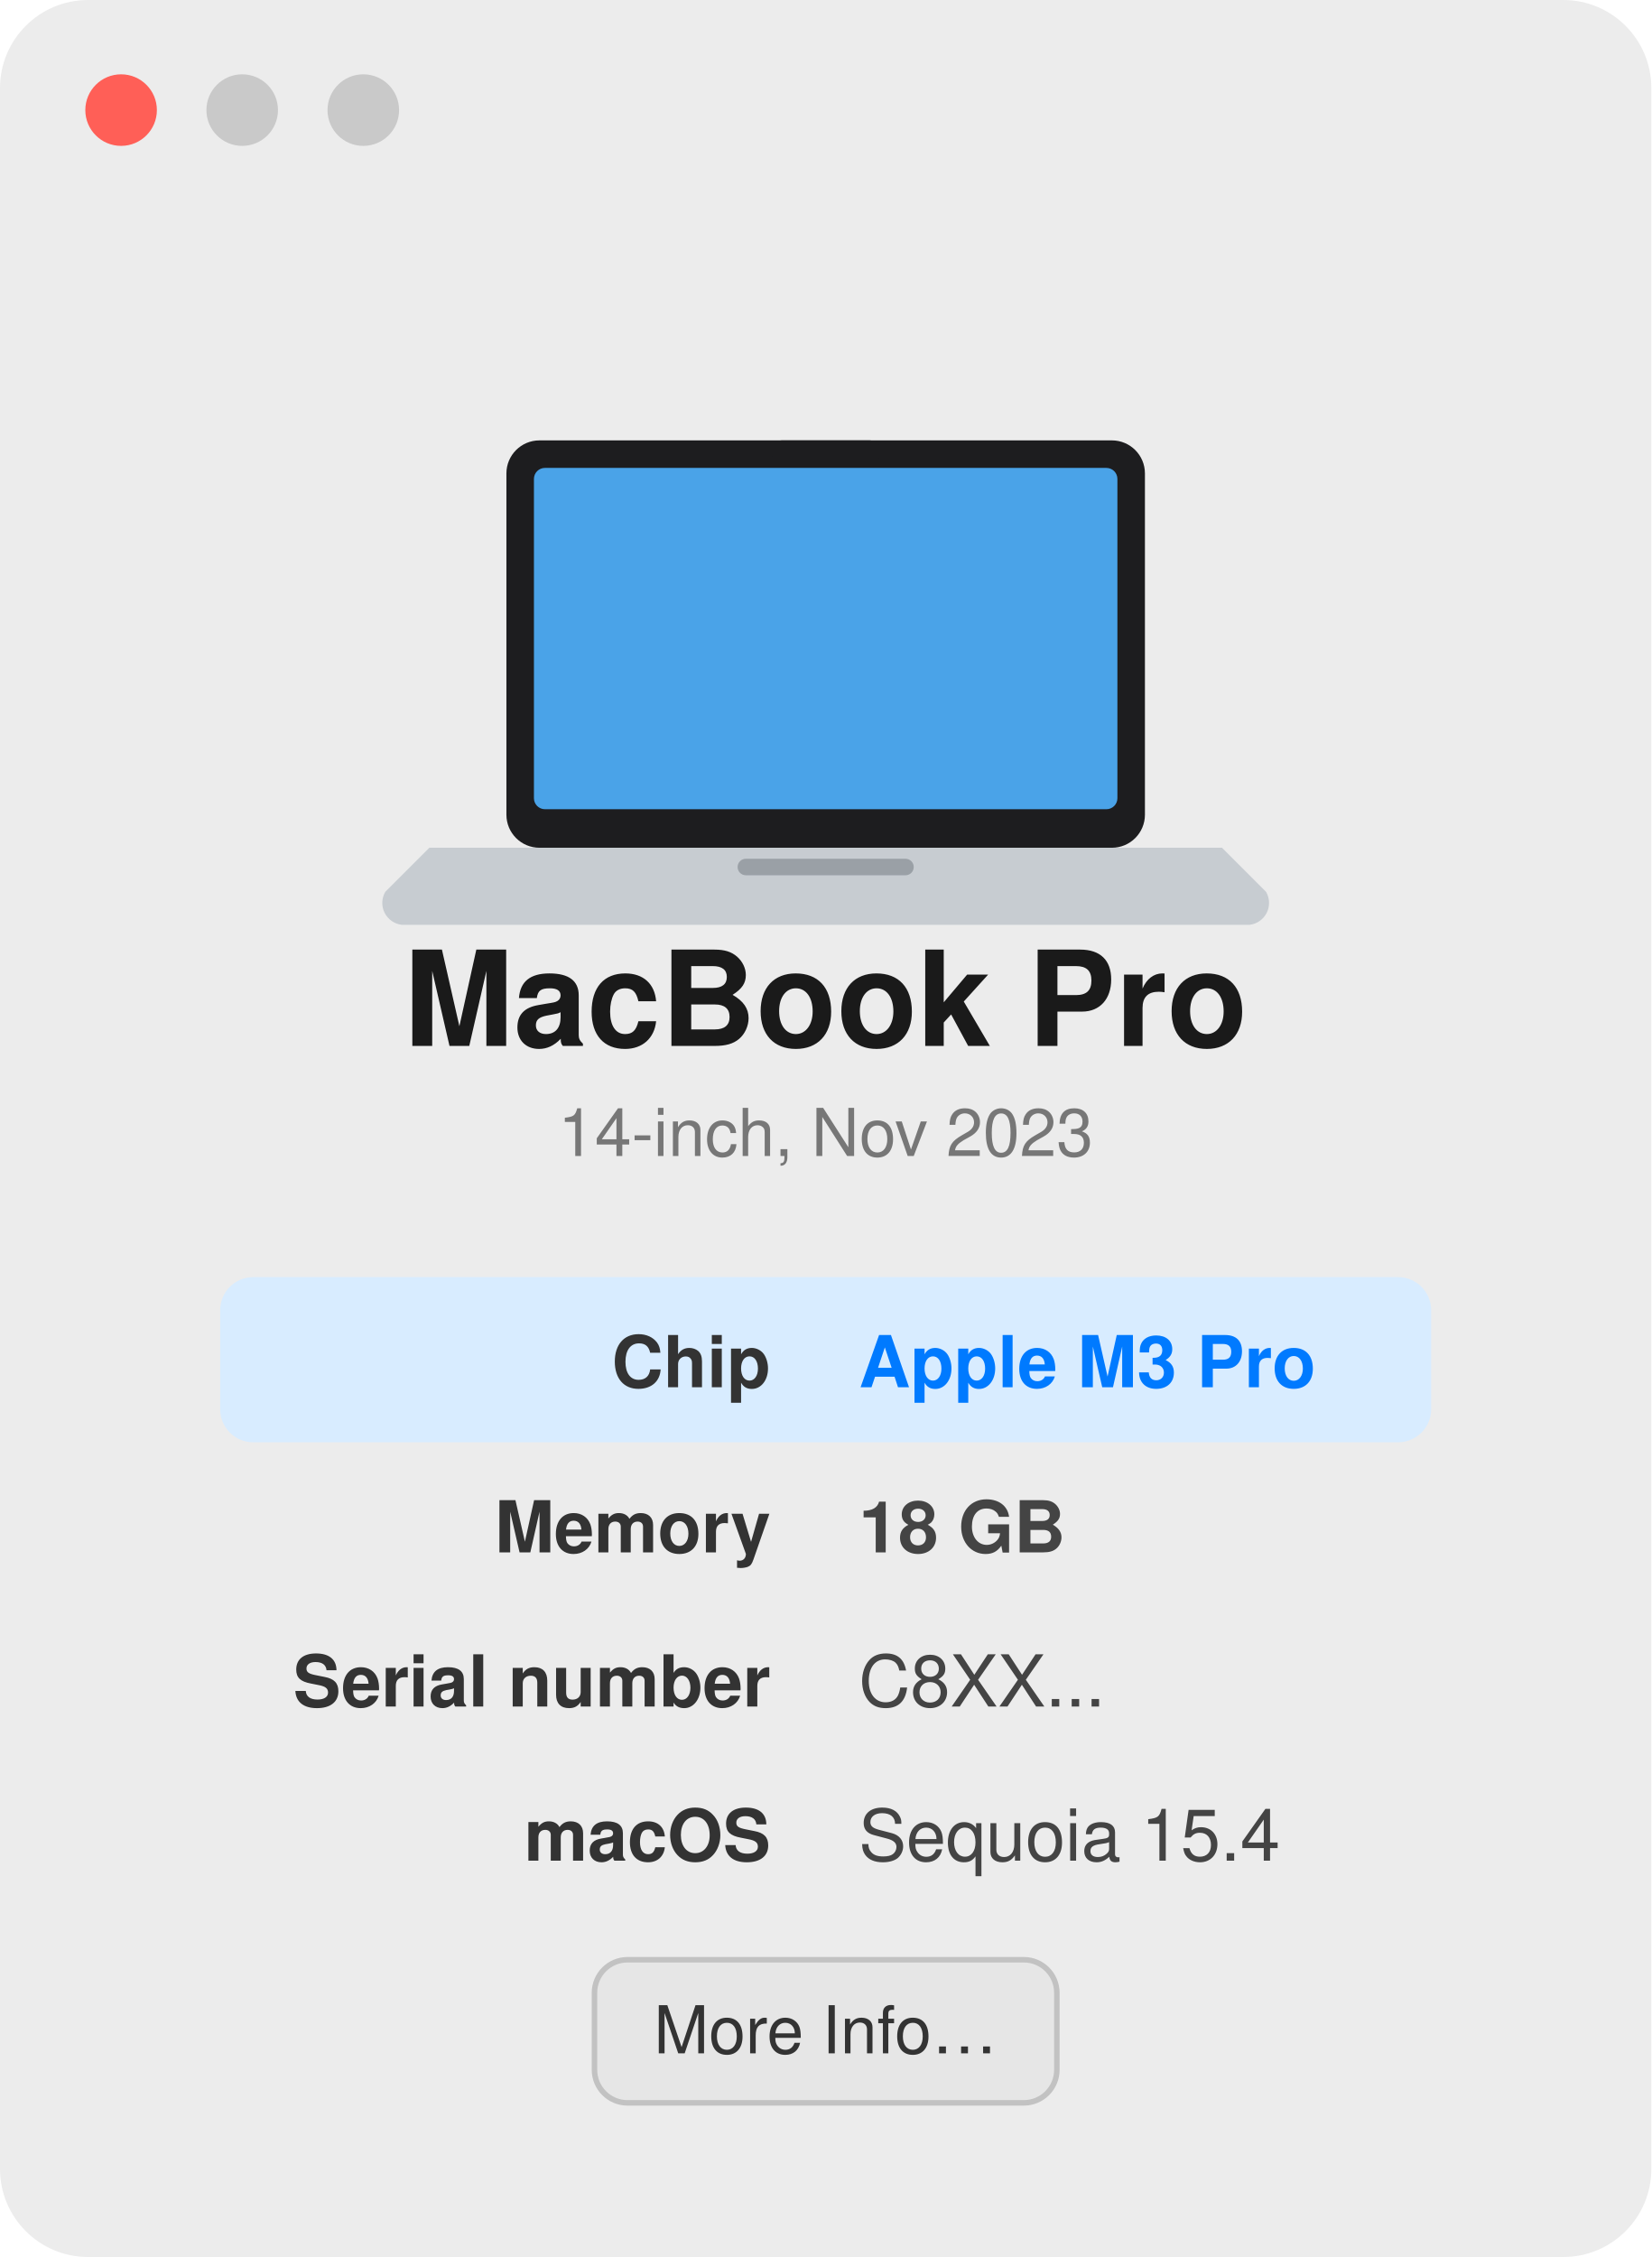
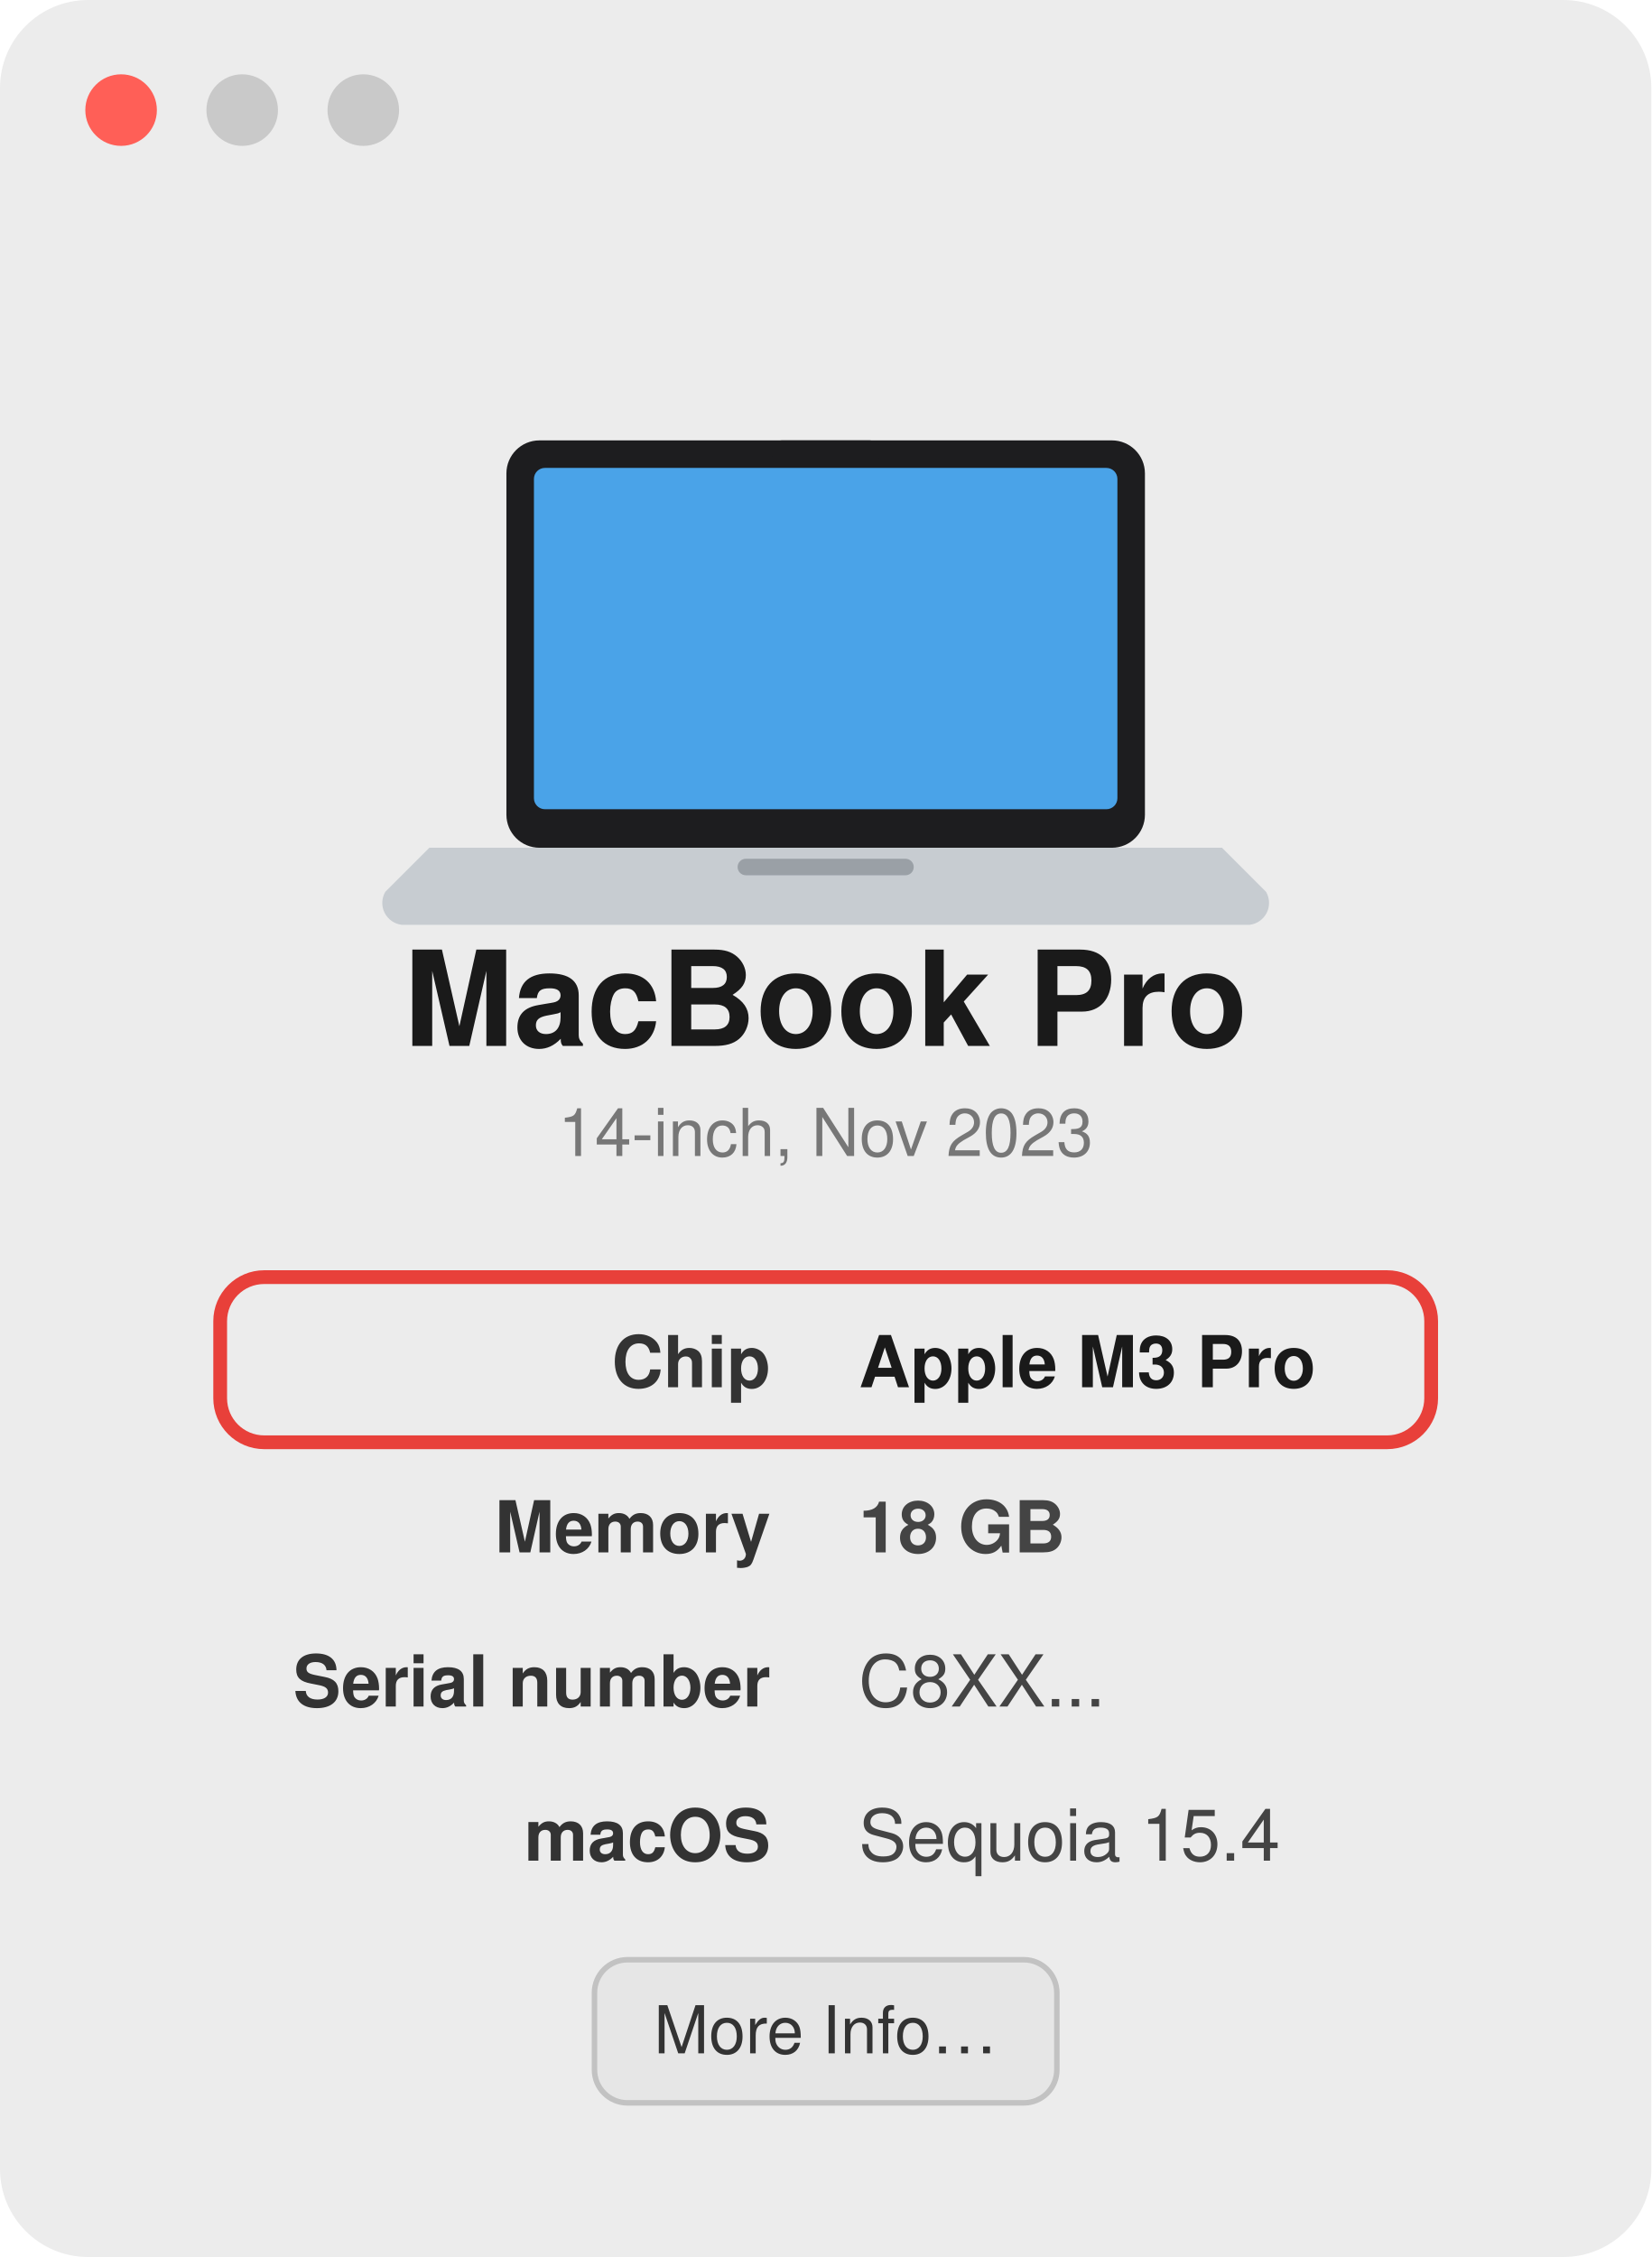
<svg xmlns="http://www.w3.org/2000/svg" viewBox="0 0 300 410" font-family="-apple-system, Helvetica, Arial, sans-serif">
  <rect width="300" height="410" rx="16" fill="#ececec" />
  <clipPath id="w">
    <rect width="300" height="410" rx="16" />
  </clipPath>
  <g clip-path="url(#w)">
    <circle cx="22" cy="20" r="6.5" fill="#ff5f57" />
    <circle cx="44" cy="20" r="6.5" fill="#c9c9c9" />
    <circle cx="66" cy="20" r="6.5" fill="#c9c9c9" />
    <g transform="translate(150,120)">
      <rect x="-58" y="-40" width="116" height="74" rx="6" fill="#1d1d1f" />
      <rect x="-53" y="-35" width="106" height="62" rx="2" fill="#4aa3e8" />
      <rect x="-10" y="-40" width="20" height="4" rx="2" fill="#1d1d1f" />
      <path d="M-72 34 h144 l8 8 a4 4 0 0 1 -3 6 h-154 a4 4 0 0 1 -3 -6 z" fill="#c7ccd1" />
      <rect x="-16" y="36" width="32" height="3" rx="1.5" fill="#9aa0a6" />
    </g>
    <text x="150" y="190" font-size="24" font-weight="700" fill="#1a1a1a" text-anchor="middle">MacBook Pro</text>
    <text x="150" y="210" font-size="12" fill="#777" text-anchor="middle">14-inch, Nov 2023</text>
    <g font-size="13">
-       <rect x="40" y="232" width="220" height="30" rx="6" fill="#d8ecff" />
+       <rect x="40" y="232" width="220" height="30" rx="8" fill="none" stroke="#e8403a" stroke-width="2.5" />
      <text x="140" y="252" fill="#333" text-anchor="end" font-weight="700">Chip</text>
-       <text x="156" y="252" fill="#007aff" font-weight="700">Apple M3 Pro</text>
+       <text x="156" y="252" fill="#1a1a1a" font-weight="700">Apple M3 Pro</text>
      <text x="140" y="282" fill="#333" text-anchor="end" font-weight="700">Memory</text>
      <text x="156" y="282" fill="#444" font-weight="700">18 GB</text>
      <text x="140" y="310" fill="#333" text-anchor="end" font-weight="700">Serial number</text>
      <text x="156" y="310" fill="#444">C8XX...</text>
      <text x="140" y="338" fill="#333" text-anchor="end" font-weight="700">macOS</text>
      <text x="156" y="338" fill="#444">Sequoia 15.4</text>
    </g>
    <rect x="108" y="356" width="84" height="26" rx="6" fill="#e6e6e6" stroke="#c2c2c2" stroke-width="1" />
    <text x="150" y="373" font-size="12" fill="#333" text-anchor="middle">More Info…</text>
  </g>
</svg>
